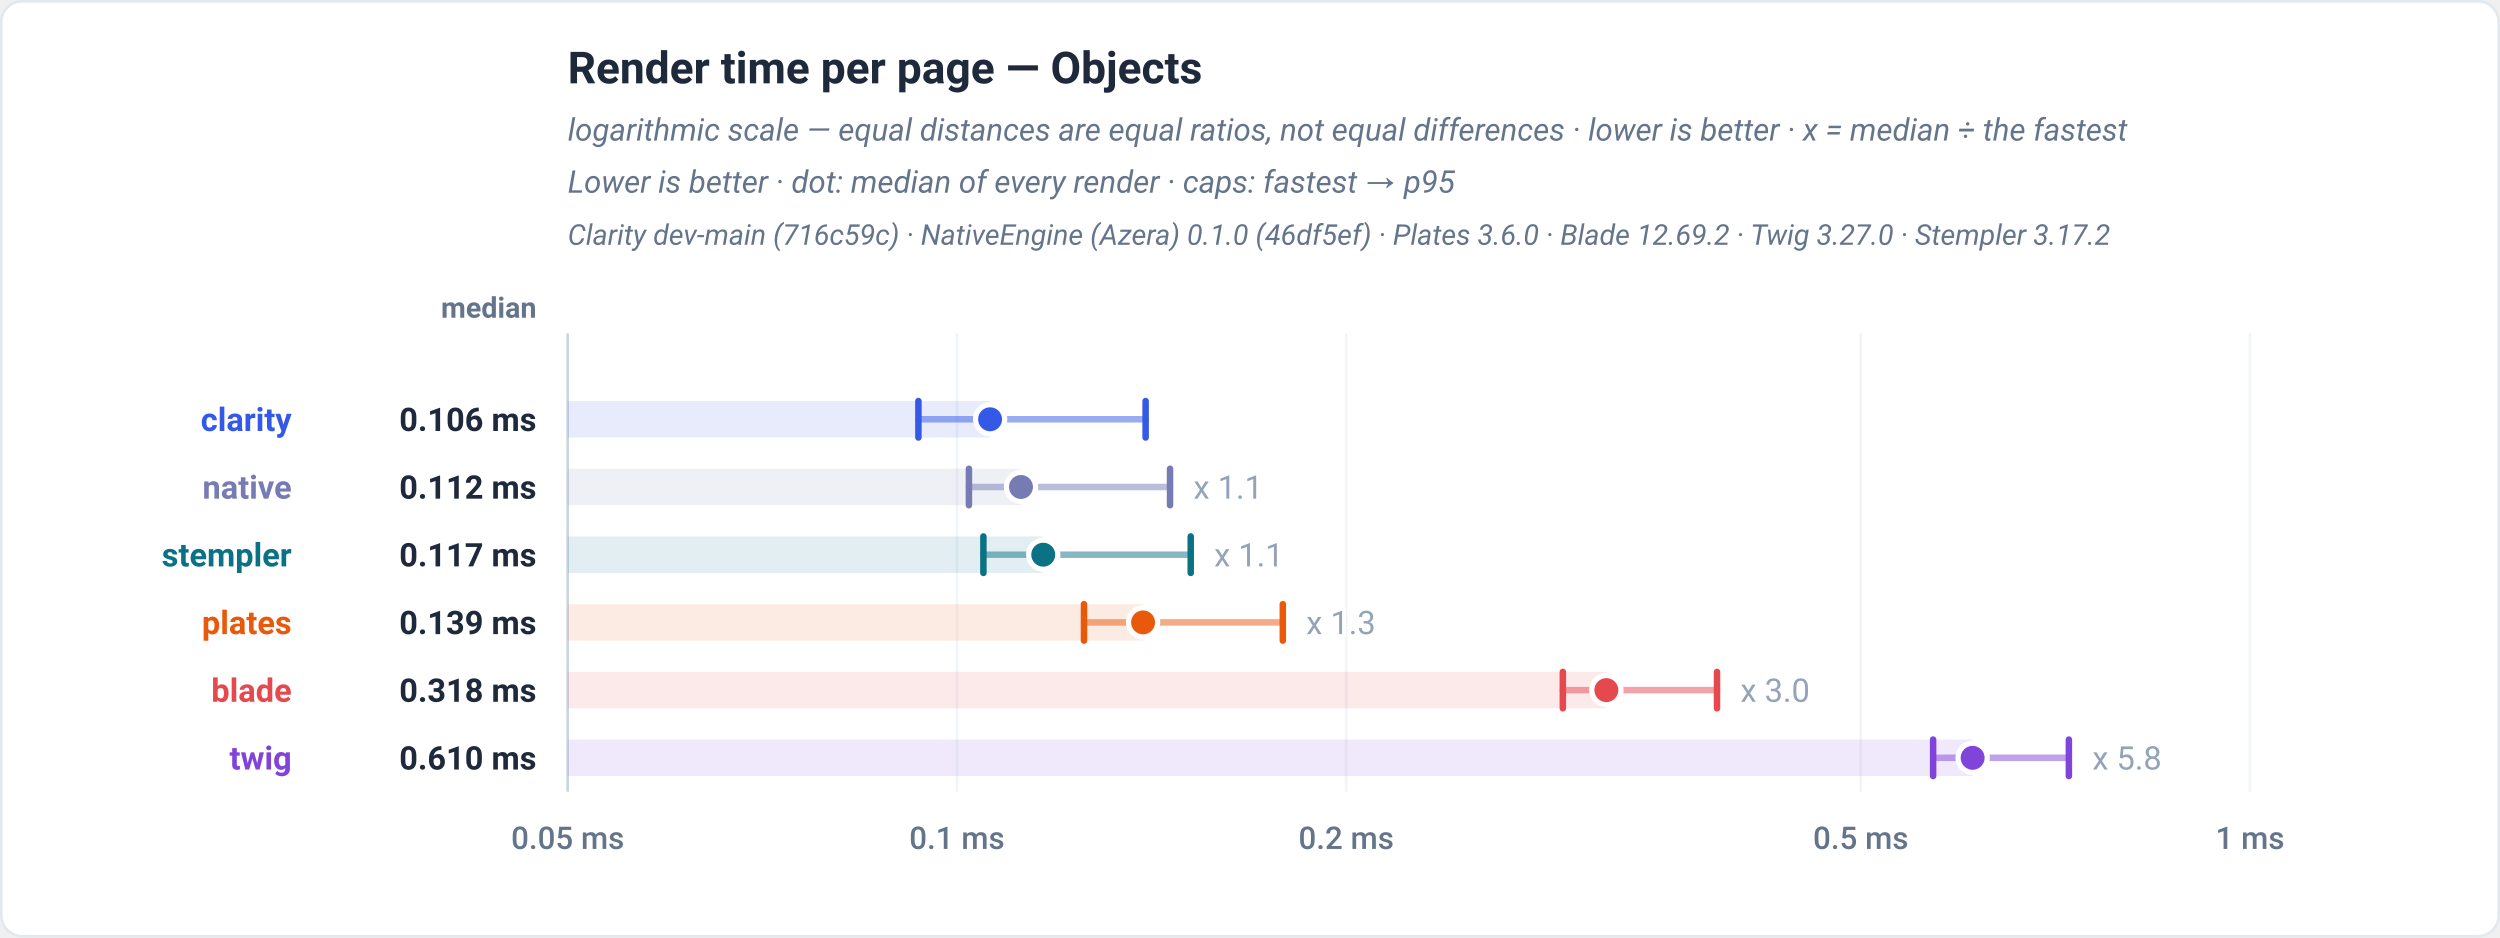
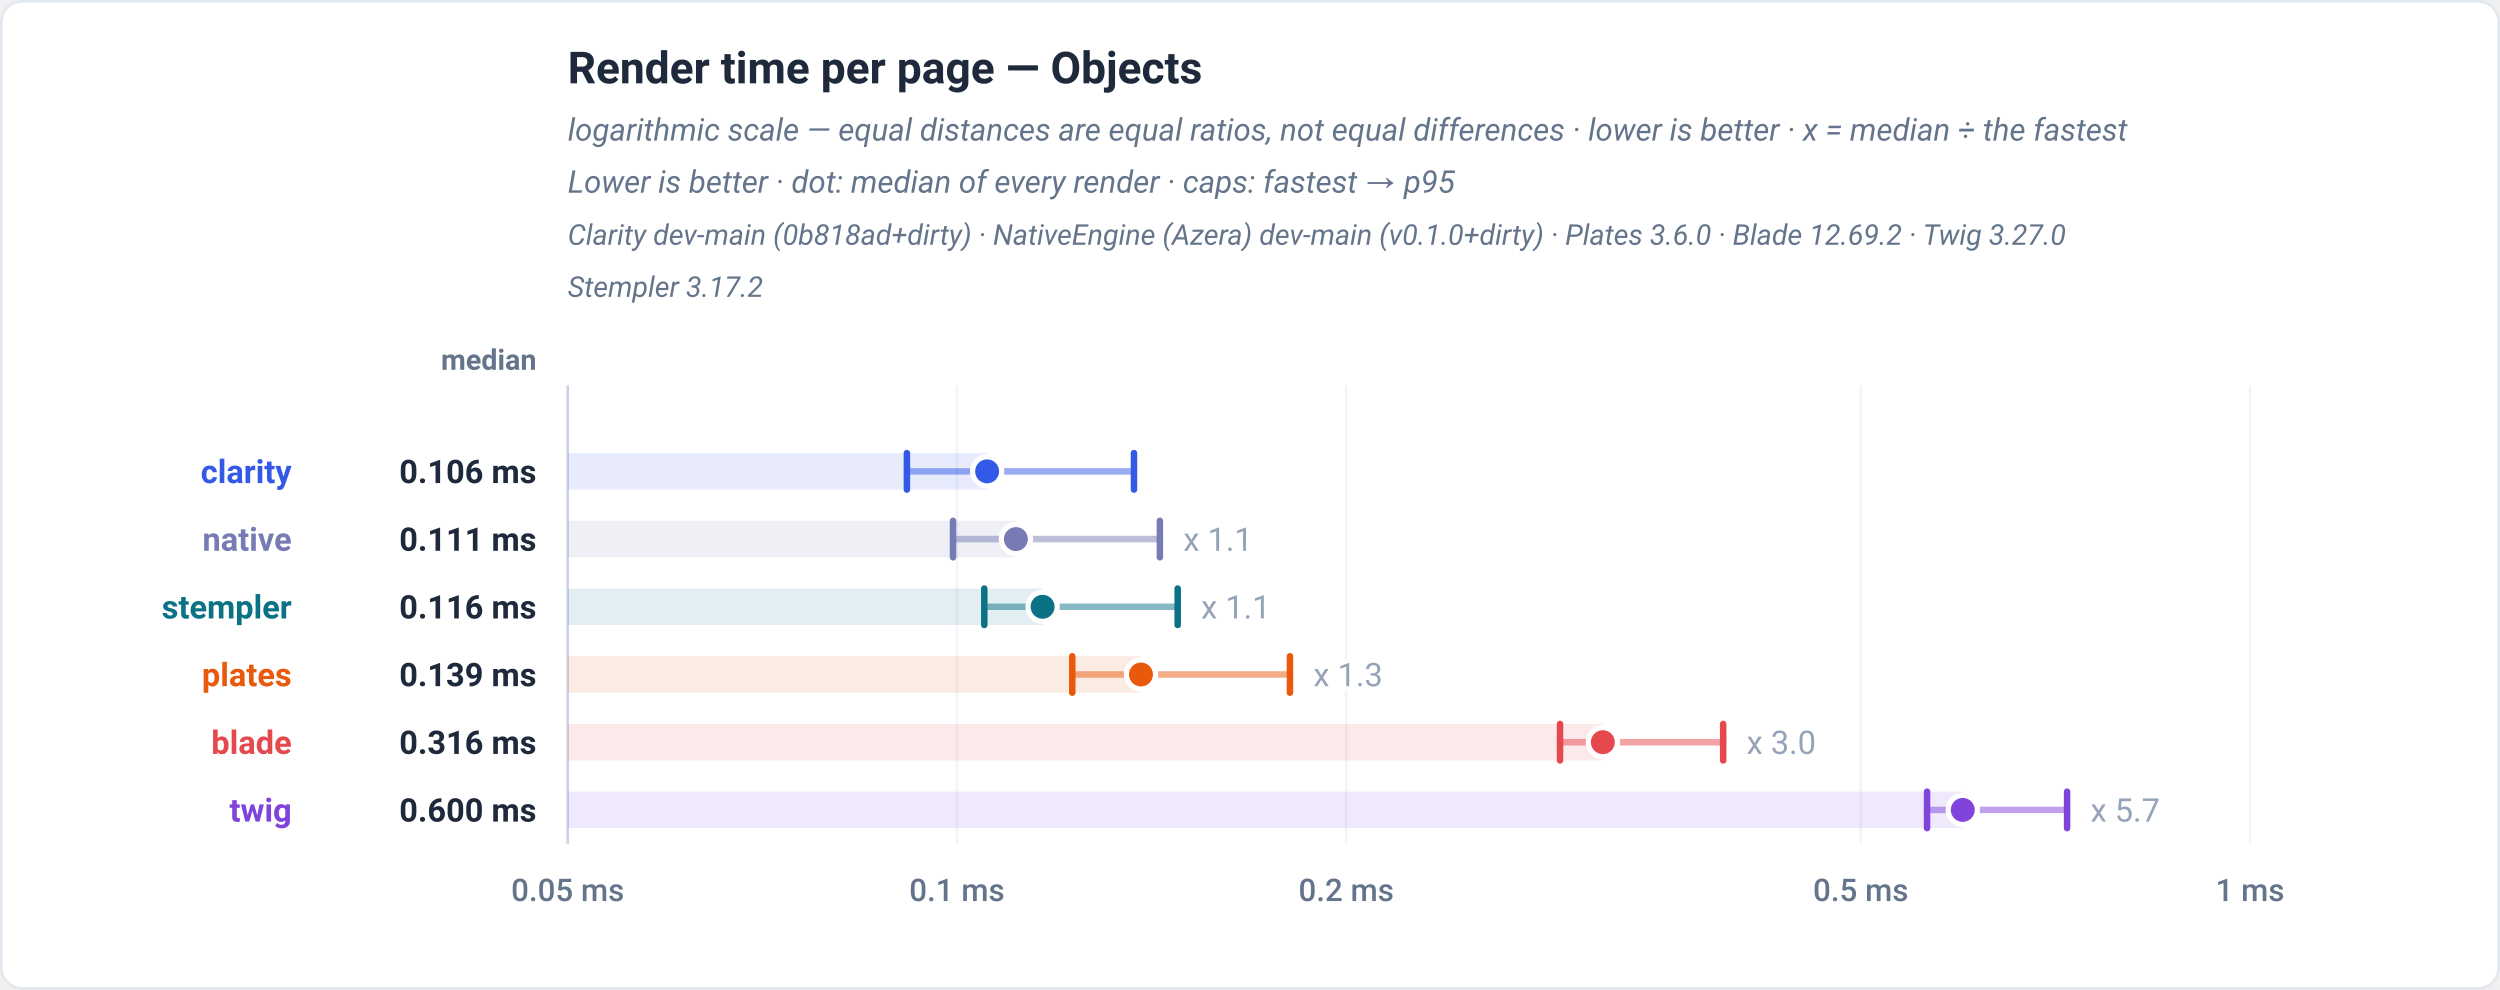
- <svg xmlns="http://www.w3.org/2000/svg" viewBox="0 0 960 360" width="960" height="360" role="img" font-family="-apple-system,BlinkMacSystemFont,'Segoe UI',Roboto,Helvetica,Arial,sans-serif">
-   <rect x="0.5" y="0.5" width="959" height="359" rx="8" fill="#ffffff" stroke="#e2e8f0" />
+ <svg xmlns="http://www.w3.org/2000/svg" viewBox="0 0 960 380" width="960" height="380" role="img" font-family="-apple-system,BlinkMacSystemFont,'Segoe UI',Roboto,Helvetica,Arial,sans-serif">
+   <rect x="0.5" y="0.5" width="959" height="379" rx="8" fill="#ffffff" stroke="#e2e8f0" />
  <text x="218" y="32" font-family="-apple-system,BlinkMacSystemFont,'Segoe UI',Roboto,Helvetica,Arial,sans-serif" font-size="17" font-weight="700" fill="#1e293b" text-anchor="start">Render time per page — Objects</text>
  <text x="218" y="54" font-family="-apple-system,BlinkMacSystemFont,'Segoe UI',Roboto,Helvetica,Arial,sans-serif" font-size="12" font-weight="400" fill="#64748b" text-anchor="start" font-style="italic">logarithmic scale — equal distances are equal ratios, not equal differences · lower is better · x = median ÷ the fastest</text>
  <text x="218" y="74" font-family="-apple-system,BlinkMacSystemFont,'Segoe UI',Roboto,Helvetica,Arial,sans-serif" font-size="12" font-weight="400" fill="#64748b" text-anchor="start" font-style="italic">Lower is better · dot: median of every render · caps: fastest → p95</text>
-   <text x="218" y="94" font-family="-apple-system,BlinkMacSystemFont,'Segoe UI',Roboto,Helvetica,Arial,sans-serif" font-size="11" font-weight="400" fill="#64748b" text-anchor="start" font-style="italic">Clarity dev-main (716c59c) · NativeEngine (Azera) 0.1.0 (46df5ef) · Plates 3.6.0 · Blade 12.69.2 · Twig 3.27.0 · Stempler 3.17.2</text>
-   <text x="206" y="122" font-family="-apple-system,BlinkMacSystemFont,'Segoe UI',Roboto,Helvetica,Arial,sans-serif" font-size="11" font-weight="600" fill="#64748b" text-anchor="end">median</text>
-   <line x1="218" y1="128" x2="218" y2="304" stroke="#f1f5f9" stroke-width="1" />
-   <text x="218" y="326" font-family="-apple-system,BlinkMacSystemFont,'Segoe UI',Roboto,Helvetica,Arial,sans-serif" font-size="12" font-weight="500" fill="#64748b" text-anchor="middle">0.05 ms</text>
-   <line x1="367.47" y1="128" x2="367.47" y2="304" stroke="#f1f5f9" stroke-width="1" />
-   <text x="367.47" y="326" font-family="-apple-system,BlinkMacSystemFont,'Segoe UI',Roboto,Helvetica,Arial,sans-serif" font-size="12" font-weight="500" fill="#64748b" text-anchor="middle">0.1 ms</text>
-   <line x1="516.94" y1="128" x2="516.94" y2="304" stroke="#f1f5f9" stroke-width="1" />
-   <text x="516.94" y="326" font-family="-apple-system,BlinkMacSystemFont,'Segoe UI',Roboto,Helvetica,Arial,sans-serif" font-size="12" font-weight="500" fill="#64748b" text-anchor="middle">0.2 ms</text>
-   <line x1="714.53" y1="128" x2="714.53" y2="304" stroke="#f1f5f9" stroke-width="1" />
-   <text x="714.53" y="326" font-family="-apple-system,BlinkMacSystemFont,'Segoe UI',Roboto,Helvetica,Arial,sans-serif" font-size="12" font-weight="500" fill="#64748b" text-anchor="middle">0.5 ms</text>
-   <line x1="864" y1="128" x2="864" y2="304" stroke="#f1f5f9" stroke-width="1" />
-   <text x="864" y="326" font-family="-apple-system,BlinkMacSystemFont,'Segoe UI',Roboto,Helvetica,Arial,sans-serif" font-size="12" font-weight="500" fill="#64748b" text-anchor="middle">1 ms</text>
-   <line x1="218" y1="128" x2="218" y2="304" stroke="#cbd5e1" stroke-width="1" />
-   <rect x="218" y="154" width="162.19" height="14" fill="#3459e6" fill-opacity="0.12" />
-   <line x1="352.67" y1="161" x2="439.92" y2="161" stroke="#3459e6" stroke-width="2.5" stroke-linecap="round" opacity="0.5" />
-   <line x1="352.67" y1="154" x2="352.67" y2="168" stroke="#3459e6" stroke-width="2.5" stroke-linecap="round" />
-   <line x1="439.92" y1="154" x2="439.92" y2="168" stroke="#3459e6" stroke-width="2.5" stroke-linecap="round" />
-   <circle cx="380.19" cy="161" r="5.6" fill="#3459e6" stroke="#ffffff" stroke-width="2" />
-   <text x="112" y="165.5" font-family="-apple-system,BlinkMacSystemFont,'Segoe UI',Roboto,Helvetica,Arial,sans-serif" font-size="12.5" font-weight="700" fill="#3459e6" text-anchor="end">clarity</text>
-   <text x="206" y="165.5" font-family="-apple-system,BlinkMacSystemFont,'Segoe UI',Roboto,Helvetica,Arial,sans-serif" font-size="12.5" font-weight="700" fill="#1e293b" text-anchor="end">0.106 ms</text>
-   <rect x="218" y="180" width="174.05" height="14" fill="#777bb3" fill-opacity="0.12" />
-   <line x1="372.07" y1="187" x2="449.29" y2="187" stroke="#777bb3" stroke-width="2.5" stroke-linecap="round" opacity="0.5" />
-   <line x1="372.07" y1="180" x2="372.07" y2="194" stroke="#777bb3" stroke-width="2.5" stroke-linecap="round" />
-   <line x1="449.29" y1="180" x2="449.29" y2="194" stroke="#777bb3" stroke-width="2.5" stroke-linecap="round" />
-   <circle cx="392.05" cy="187" r="5.6" fill="#777bb3" stroke="#ffffff" stroke-width="2" />
-   <text x="458.29" y="191.5" font-family="-apple-system,BlinkMacSystemFont,'Segoe UI',Roboto,Helvetica,Arial,sans-serif" font-size="12.5" font-weight="400" fill="#94a3b8" text-anchor="start" stroke="#ffffff" stroke-width="3" paint-order="stroke" stroke-linejoin="round">x 1.1</text>
-   <text x="112" y="191.5" font-family="-apple-system,BlinkMacSystemFont,'Segoe UI',Roboto,Helvetica,Arial,sans-serif" font-size="12.5" font-weight="700" fill="#777bb3" text-anchor="end">native</text>
-   <text x="206" y="191.5" font-family="-apple-system,BlinkMacSystemFont,'Segoe UI',Roboto,Helvetica,Arial,sans-serif" font-size="12.5" font-weight="700" fill="#1e293b" text-anchor="end">0.112 ms</text>
-   <rect x="218" y="206" width="182.6" height="14" fill="#0b7285" fill-opacity="0.12" />
-   <line x1="377.62" y1="213" x2="457.24" y2="213" stroke="#0b7285" stroke-width="2.5" stroke-linecap="round" opacity="0.5" />
-   <line x1="377.62" y1="206" x2="377.62" y2="220" stroke="#0b7285" stroke-width="2.5" stroke-linecap="round" />
-   <line x1="457.24" y1="206" x2="457.24" y2="220" stroke="#0b7285" stroke-width="2.5" stroke-linecap="round" />
-   <circle cx="400.6" cy="213" r="5.6" fill="#0b7285" stroke="#ffffff" stroke-width="2" />
-   <text x="466.24" y="217.5" font-family="-apple-system,BlinkMacSystemFont,'Segoe UI',Roboto,Helvetica,Arial,sans-serif" font-size="12.5" font-weight="400" fill="#94a3b8" text-anchor="start" stroke="#ffffff" stroke-width="3" paint-order="stroke" stroke-linejoin="round">x 1.1</text>
-   <text x="112" y="217.5" font-family="-apple-system,BlinkMacSystemFont,'Segoe UI',Roboto,Helvetica,Arial,sans-serif" font-size="12.5" font-weight="700" fill="#0b7285" text-anchor="end">stempler</text>
-   <text x="206" y="217.5" font-family="-apple-system,BlinkMacSystemFont,'Segoe UI',Roboto,Helvetica,Arial,sans-serif" font-size="12.5" font-weight="700" fill="#1e293b" text-anchor="end">0.117 ms</text>
-   <rect x="218" y="232" width="220.94" height="14" fill="#e8590c" fill-opacity="0.12" />
-   <line x1="416.25" y1="239" x2="492.6" y2="239" stroke="#e8590c" stroke-width="2.5" stroke-linecap="round" opacity="0.5" />
-   <line x1="416.25" y1="232" x2="416.25" y2="246" stroke="#e8590c" stroke-width="2.5" stroke-linecap="round" />
-   <line x1="492.6" y1="232" x2="492.6" y2="246" stroke="#e8590c" stroke-width="2.5" stroke-linecap="round" />
-   <circle cx="438.94" cy="239" r="5.6" fill="#e8590c" stroke="#ffffff" stroke-width="2" />
-   <text x="501.6" y="243.5" font-family="-apple-system,BlinkMacSystemFont,'Segoe UI',Roboto,Helvetica,Arial,sans-serif" font-size="12.5" font-weight="400" fill="#94a3b8" text-anchor="start" stroke="#ffffff" stroke-width="3" paint-order="stroke" stroke-linejoin="round">x 1.3</text>
-   <text x="112" y="243.5" font-family="-apple-system,BlinkMacSystemFont,'Segoe UI',Roboto,Helvetica,Arial,sans-serif" font-size="12.5" font-weight="700" fill="#e8590c" text-anchor="end">plates</text>
-   <text x="206" y="243.5" font-family="-apple-system,BlinkMacSystemFont,'Segoe UI',Roboto,Helvetica,Arial,sans-serif" font-size="12.5" font-weight="700" fill="#1e293b" text-anchor="end">0.139 ms</text>
-   <rect x="218" y="258" width="398.84" height="14" fill="#e5484d" fill-opacity="0.12" />
-   <line x1="600.13" y1="265" x2="659.33" y2="265" stroke="#e5484d" stroke-width="2.5" stroke-linecap="round" opacity="0.5" />
-   <line x1="600.13" y1="258" x2="600.13" y2="272" stroke="#e5484d" stroke-width="2.5" stroke-linecap="round" />
-   <line x1="659.33" y1="258" x2="659.33" y2="272" stroke="#e5484d" stroke-width="2.5" stroke-linecap="round" />
-   <circle cx="616.84" cy="265" r="5.6" fill="#e5484d" stroke="#ffffff" stroke-width="2" />
-   <text x="668.33" y="269.5" font-family="-apple-system,BlinkMacSystemFont,'Segoe UI',Roboto,Helvetica,Arial,sans-serif" font-size="12.5" font-weight="400" fill="#94a3b8" text-anchor="start" stroke="#ffffff" stroke-width="3" paint-order="stroke" stroke-linejoin="round">x 3.0</text>
-   <text x="112" y="269.5" font-family="-apple-system,BlinkMacSystemFont,'Segoe UI',Roboto,Helvetica,Arial,sans-serif" font-size="12.5" font-weight="700" fill="#e5484d" text-anchor="end">blade</text>
-   <text x="206" y="269.5" font-family="-apple-system,BlinkMacSystemFont,'Segoe UI',Roboto,Helvetica,Arial,sans-serif" font-size="12.5" font-weight="700" fill="#1e293b" text-anchor="end">0.318 ms</text>
-   <rect x="218" y="284" width="539.49" height="14" fill="#8044db" fill-opacity="0.12" />
-   <line x1="742.32" y1="291" x2="794.45" y2="291" stroke="#8044db" stroke-width="2.5" stroke-linecap="round" opacity="0.5" />
-   <line x1="742.32" y1="284" x2="742.32" y2="298" stroke="#8044db" stroke-width="2.5" stroke-linecap="round" />
-   <line x1="794.45" y1="284" x2="794.45" y2="298" stroke="#8044db" stroke-width="2.5" stroke-linecap="round" />
-   <circle cx="757.49" cy="291" r="5.6" fill="#8044db" stroke="#ffffff" stroke-width="2" />
-   <text x="803.45" y="295.5" font-family="-apple-system,BlinkMacSystemFont,'Segoe UI',Roboto,Helvetica,Arial,sans-serif" font-size="12.5" font-weight="400" fill="#94a3b8" text-anchor="start" stroke="#ffffff" stroke-width="3" paint-order="stroke" stroke-linejoin="round">x 5.8</text>
-   <text x="112" y="295.5" font-family="-apple-system,BlinkMacSystemFont,'Segoe UI',Roboto,Helvetica,Arial,sans-serif" font-size="12.5" font-weight="700" fill="#8044db" text-anchor="end">twig</text>
-   <text x="206" y="295.5" font-family="-apple-system,BlinkMacSystemFont,'Segoe UI',Roboto,Helvetica,Arial,sans-serif" font-size="12.5" font-weight="700" fill="#1e293b" text-anchor="end">0.610 ms</text>
+   <text x="218" y="94" font-family="-apple-system,BlinkMacSystemFont,'Segoe UI',Roboto,Helvetica,Arial,sans-serif" font-size="11" font-weight="400" fill="#64748b" text-anchor="start" font-style="italic">Clarity dev-main (0b818ad+dirty) · NativeEngine (Azera) dev-main (v0.1.0+dirty) · Plates 3.6.0 · Blade 12.69.2 · Twig 3.27.0</text>
+   <text x="218" y="114" font-family="-apple-system,BlinkMacSystemFont,'Segoe UI',Roboto,Helvetica,Arial,sans-serif" font-size="11" font-weight="400" fill="#64748b" text-anchor="start" font-style="italic">Stempler 3.17.2</text>
+   <text x="206" y="142" font-family="-apple-system,BlinkMacSystemFont,'Segoe UI',Roboto,Helvetica,Arial,sans-serif" font-size="11" font-weight="600" fill="#64748b" text-anchor="end">median</text>
+   <line x1="218" y1="148" x2="218" y2="324" stroke="#f1f5f9" stroke-width="1" />
+   <text x="218" y="346" font-family="-apple-system,BlinkMacSystemFont,'Segoe UI',Roboto,Helvetica,Arial,sans-serif" font-size="12" font-weight="500" fill="#64748b" text-anchor="middle">0.05 ms</text>
+   <line x1="367.47" y1="148" x2="367.47" y2="324" stroke="#f1f5f9" stroke-width="1" />
+   <text x="367.47" y="346" font-family="-apple-system,BlinkMacSystemFont,'Segoe UI',Roboto,Helvetica,Arial,sans-serif" font-size="12" font-weight="500" fill="#64748b" text-anchor="middle">0.1 ms</text>
+   <line x1="516.94" y1="148" x2="516.94" y2="324" stroke="#f1f5f9" stroke-width="1" />
+   <text x="516.94" y="346" font-family="-apple-system,BlinkMacSystemFont,'Segoe UI',Roboto,Helvetica,Arial,sans-serif" font-size="12" font-weight="500" fill="#64748b" text-anchor="middle">0.2 ms</text>
+   <line x1="714.53" y1="148" x2="714.53" y2="324" stroke="#f1f5f9" stroke-width="1" />
+   <text x="714.53" y="346" font-family="-apple-system,BlinkMacSystemFont,'Segoe UI',Roboto,Helvetica,Arial,sans-serif" font-size="12" font-weight="500" fill="#64748b" text-anchor="middle">0.5 ms</text>
+   <line x1="864" y1="148" x2="864" y2="324" stroke="#f1f5f9" stroke-width="1" />
+   <text x="864" y="346" font-family="-apple-system,BlinkMacSystemFont,'Segoe UI',Roboto,Helvetica,Arial,sans-serif" font-size="12" font-weight="500" fill="#64748b" text-anchor="middle">1 ms</text>
+   <line x1="218" y1="148" x2="218" y2="324" stroke="#cbd5e1" stroke-width="1" />
+   <rect x="218" y="174" width="161.05" height="14" fill="#3459e6" fill-opacity="0.12" />
+   <line x1="348.25" y1="181" x2="435.45" y2="181" stroke="#3459e6" stroke-width="2.5" stroke-linecap="round" opacity="0.5" />
+   <line x1="348.25" y1="174" x2="348.25" y2="188" stroke="#3459e6" stroke-width="2.5" stroke-linecap="round" />
+   <line x1="435.45" y1="174" x2="435.45" y2="188" stroke="#3459e6" stroke-width="2.5" stroke-linecap="round" />
+   <circle cx="379.05" cy="181" r="5.6" fill="#3459e6" stroke="#ffffff" stroke-width="2" />
+   <text x="112" y="185.5" font-family="-apple-system,BlinkMacSystemFont,'Segoe UI',Roboto,Helvetica,Arial,sans-serif" font-size="12.5" font-weight="700" fill="#3459e6" text-anchor="end">clarity</text>
+   <text x="206" y="185.5" font-family="-apple-system,BlinkMacSystemFont,'Segoe UI',Roboto,Helvetica,Arial,sans-serif" font-size="12.5" font-weight="700" fill="#1e293b" text-anchor="end">0.106 ms</text>
+   <rect x="218" y="200" width="172.1" height="14" fill="#777bb3" fill-opacity="0.12" />
+   <line x1="365.96" y1="207" x2="445.39" y2="207" stroke="#777bb3" stroke-width="2.5" stroke-linecap="round" opacity="0.5" />
+   <line x1="365.96" y1="200" x2="365.96" y2="214" stroke="#777bb3" stroke-width="2.5" stroke-linecap="round" />
+   <line x1="445.39" y1="200" x2="445.39" y2="214" stroke="#777bb3" stroke-width="2.5" stroke-linecap="round" />
+   <circle cx="390.1" cy="207" r="5.6" fill="#777bb3" stroke="#ffffff" stroke-width="2" />
+   <text x="454.39" y="211.5" font-family="-apple-system,BlinkMacSystemFont,'Segoe UI',Roboto,Helvetica,Arial,sans-serif" font-size="12.5" font-weight="400" fill="#94a3b8" text-anchor="start" stroke="#ffffff" stroke-width="3" paint-order="stroke" stroke-linejoin="round">x 1.1</text>
+   <text x="112" y="211.5" font-family="-apple-system,BlinkMacSystemFont,'Segoe UI',Roboto,Helvetica,Arial,sans-serif" font-size="12.5" font-weight="700" fill="#777bb3" text-anchor="end">native</text>
+   <text x="206" y="211.5" font-family="-apple-system,BlinkMacSystemFont,'Segoe UI',Roboto,Helvetica,Arial,sans-serif" font-size="12.5" font-weight="700" fill="#1e293b" text-anchor="end">0.111 ms</text>
+   <rect x="218" y="226" width="182.35" height="14" fill="#0b7285" fill-opacity="0.12" />
+   <line x1="377.97" y1="233" x2="452.23" y2="233" stroke="#0b7285" stroke-width="2.5" stroke-linecap="round" opacity="0.5" />
+   <line x1="377.97" y1="226" x2="377.97" y2="240" stroke="#0b7285" stroke-width="2.5" stroke-linecap="round" />
+   <line x1="452.23" y1="226" x2="452.23" y2="240" stroke="#0b7285" stroke-width="2.5" stroke-linecap="round" />
+   <circle cx="400.35" cy="233" r="5.6" fill="#0b7285" stroke="#ffffff" stroke-width="2" />
+   <text x="461.23" y="237.5" font-family="-apple-system,BlinkMacSystemFont,'Segoe UI',Roboto,Helvetica,Arial,sans-serif" font-size="12.5" font-weight="400" fill="#94a3b8" text-anchor="start" stroke="#ffffff" stroke-width="3" paint-order="stroke" stroke-linejoin="round">x 1.1</text>
+   <text x="112" y="237.5" font-family="-apple-system,BlinkMacSystemFont,'Segoe UI',Roboto,Helvetica,Arial,sans-serif" font-size="12.5" font-weight="700" fill="#0b7285" text-anchor="end">stempler</text>
+   <text x="206" y="237.5" font-family="-apple-system,BlinkMacSystemFont,'Segoe UI',Roboto,Helvetica,Arial,sans-serif" font-size="12.5" font-weight="700" fill="#1e293b" text-anchor="end">0.116 ms</text>
+   <rect x="218" y="252" width="220.13" height="14" fill="#e8590c" fill-opacity="0.12" />
+   <line x1="411.75" y1="259" x2="495.34" y2="259" stroke="#e8590c" stroke-width="2.5" stroke-linecap="round" opacity="0.5" />
+   <line x1="411.75" y1="252" x2="411.75" y2="266" stroke="#e8590c" stroke-width="2.5" stroke-linecap="round" />
+   <line x1="495.34" y1="252" x2="495.34" y2="266" stroke="#e8590c" stroke-width="2.5" stroke-linecap="round" />
+   <circle cx="438.13" cy="259" r="5.6" fill="#e8590c" stroke="#ffffff" stroke-width="2" />
+   <text x="504.34" y="263.5" font-family="-apple-system,BlinkMacSystemFont,'Segoe UI',Roboto,Helvetica,Arial,sans-serif" font-size="12.5" font-weight="400" fill="#94a3b8" text-anchor="start" stroke="#ffffff" stroke-width="3" paint-order="stroke" stroke-linejoin="round">x 1.3</text>
+   <text x="112" y="263.5" font-family="-apple-system,BlinkMacSystemFont,'Segoe UI',Roboto,Helvetica,Arial,sans-serif" font-size="12.5" font-weight="700" fill="#e8590c" text-anchor="end">plates</text>
+   <text x="206" y="263.5" font-family="-apple-system,BlinkMacSystemFont,'Segoe UI',Roboto,Helvetica,Arial,sans-serif" font-size="12.5" font-weight="700" fill="#1e293b" text-anchor="end">0.139 ms</text>
+   <rect x="218" y="278" width="397.49" height="14" fill="#e5484d" fill-opacity="0.12" />
+   <line x1="599.05" y1="285" x2="661.69" y2="285" stroke="#e5484d" stroke-width="2.5" stroke-linecap="round" opacity="0.5" />
+   <line x1="599.05" y1="278" x2="599.05" y2="292" stroke="#e5484d" stroke-width="2.5" stroke-linecap="round" />
+   <line x1="661.69" y1="278" x2="661.69" y2="292" stroke="#e5484d" stroke-width="2.5" stroke-linecap="round" />
+   <circle cx="615.49" cy="285" r="5.6" fill="#e5484d" stroke="#ffffff" stroke-width="2" />
+   <text x="670.69" y="289.5" font-family="-apple-system,BlinkMacSystemFont,'Segoe UI',Roboto,Helvetica,Arial,sans-serif" font-size="12.5" font-weight="400" fill="#94a3b8" text-anchor="start" stroke="#ffffff" stroke-width="3" paint-order="stroke" stroke-linejoin="round">x 3.0</text>
+   <text x="112" y="289.5" font-family="-apple-system,BlinkMacSystemFont,'Segoe UI',Roboto,Helvetica,Arial,sans-serif" font-size="12.5" font-weight="700" fill="#e5484d" text-anchor="end">blade</text>
+   <text x="206" y="289.5" font-family="-apple-system,BlinkMacSystemFont,'Segoe UI',Roboto,Helvetica,Arial,sans-serif" font-size="12.5" font-weight="700" fill="#1e293b" text-anchor="end">0.316 ms</text>
+   <rect x="218" y="304" width="535.7" height="14" fill="#8044db" fill-opacity="0.12" />
+   <line x1="739.99" y1="311" x2="793.76" y2="311" stroke="#8044db" stroke-width="2.5" stroke-linecap="round" opacity="0.5" />
+   <line x1="739.99" y1="304" x2="739.99" y2="318" stroke="#8044db" stroke-width="2.5" stroke-linecap="round" />
+   <line x1="793.76" y1="304" x2="793.76" y2="318" stroke="#8044db" stroke-width="2.5" stroke-linecap="round" />
+   <circle cx="753.7" cy="311" r="5.6" fill="#8044db" stroke="#ffffff" stroke-width="2" />
+   <text x="802.76" y="315.5" font-family="-apple-system,BlinkMacSystemFont,'Segoe UI',Roboto,Helvetica,Arial,sans-serif" font-size="12.5" font-weight="400" fill="#94a3b8" text-anchor="start" stroke="#ffffff" stroke-width="3" paint-order="stroke" stroke-linejoin="round">x 5.7</text>
+   <text x="112" y="315.5" font-family="-apple-system,BlinkMacSystemFont,'Segoe UI',Roboto,Helvetica,Arial,sans-serif" font-size="12.5" font-weight="700" fill="#8044db" text-anchor="end">twig</text>
+   <text x="206" y="315.5" font-family="-apple-system,BlinkMacSystemFont,'Segoe UI',Roboto,Helvetica,Arial,sans-serif" font-size="12.5" font-weight="700" fill="#1e293b" text-anchor="end">0.600 ms</text>
</svg>
